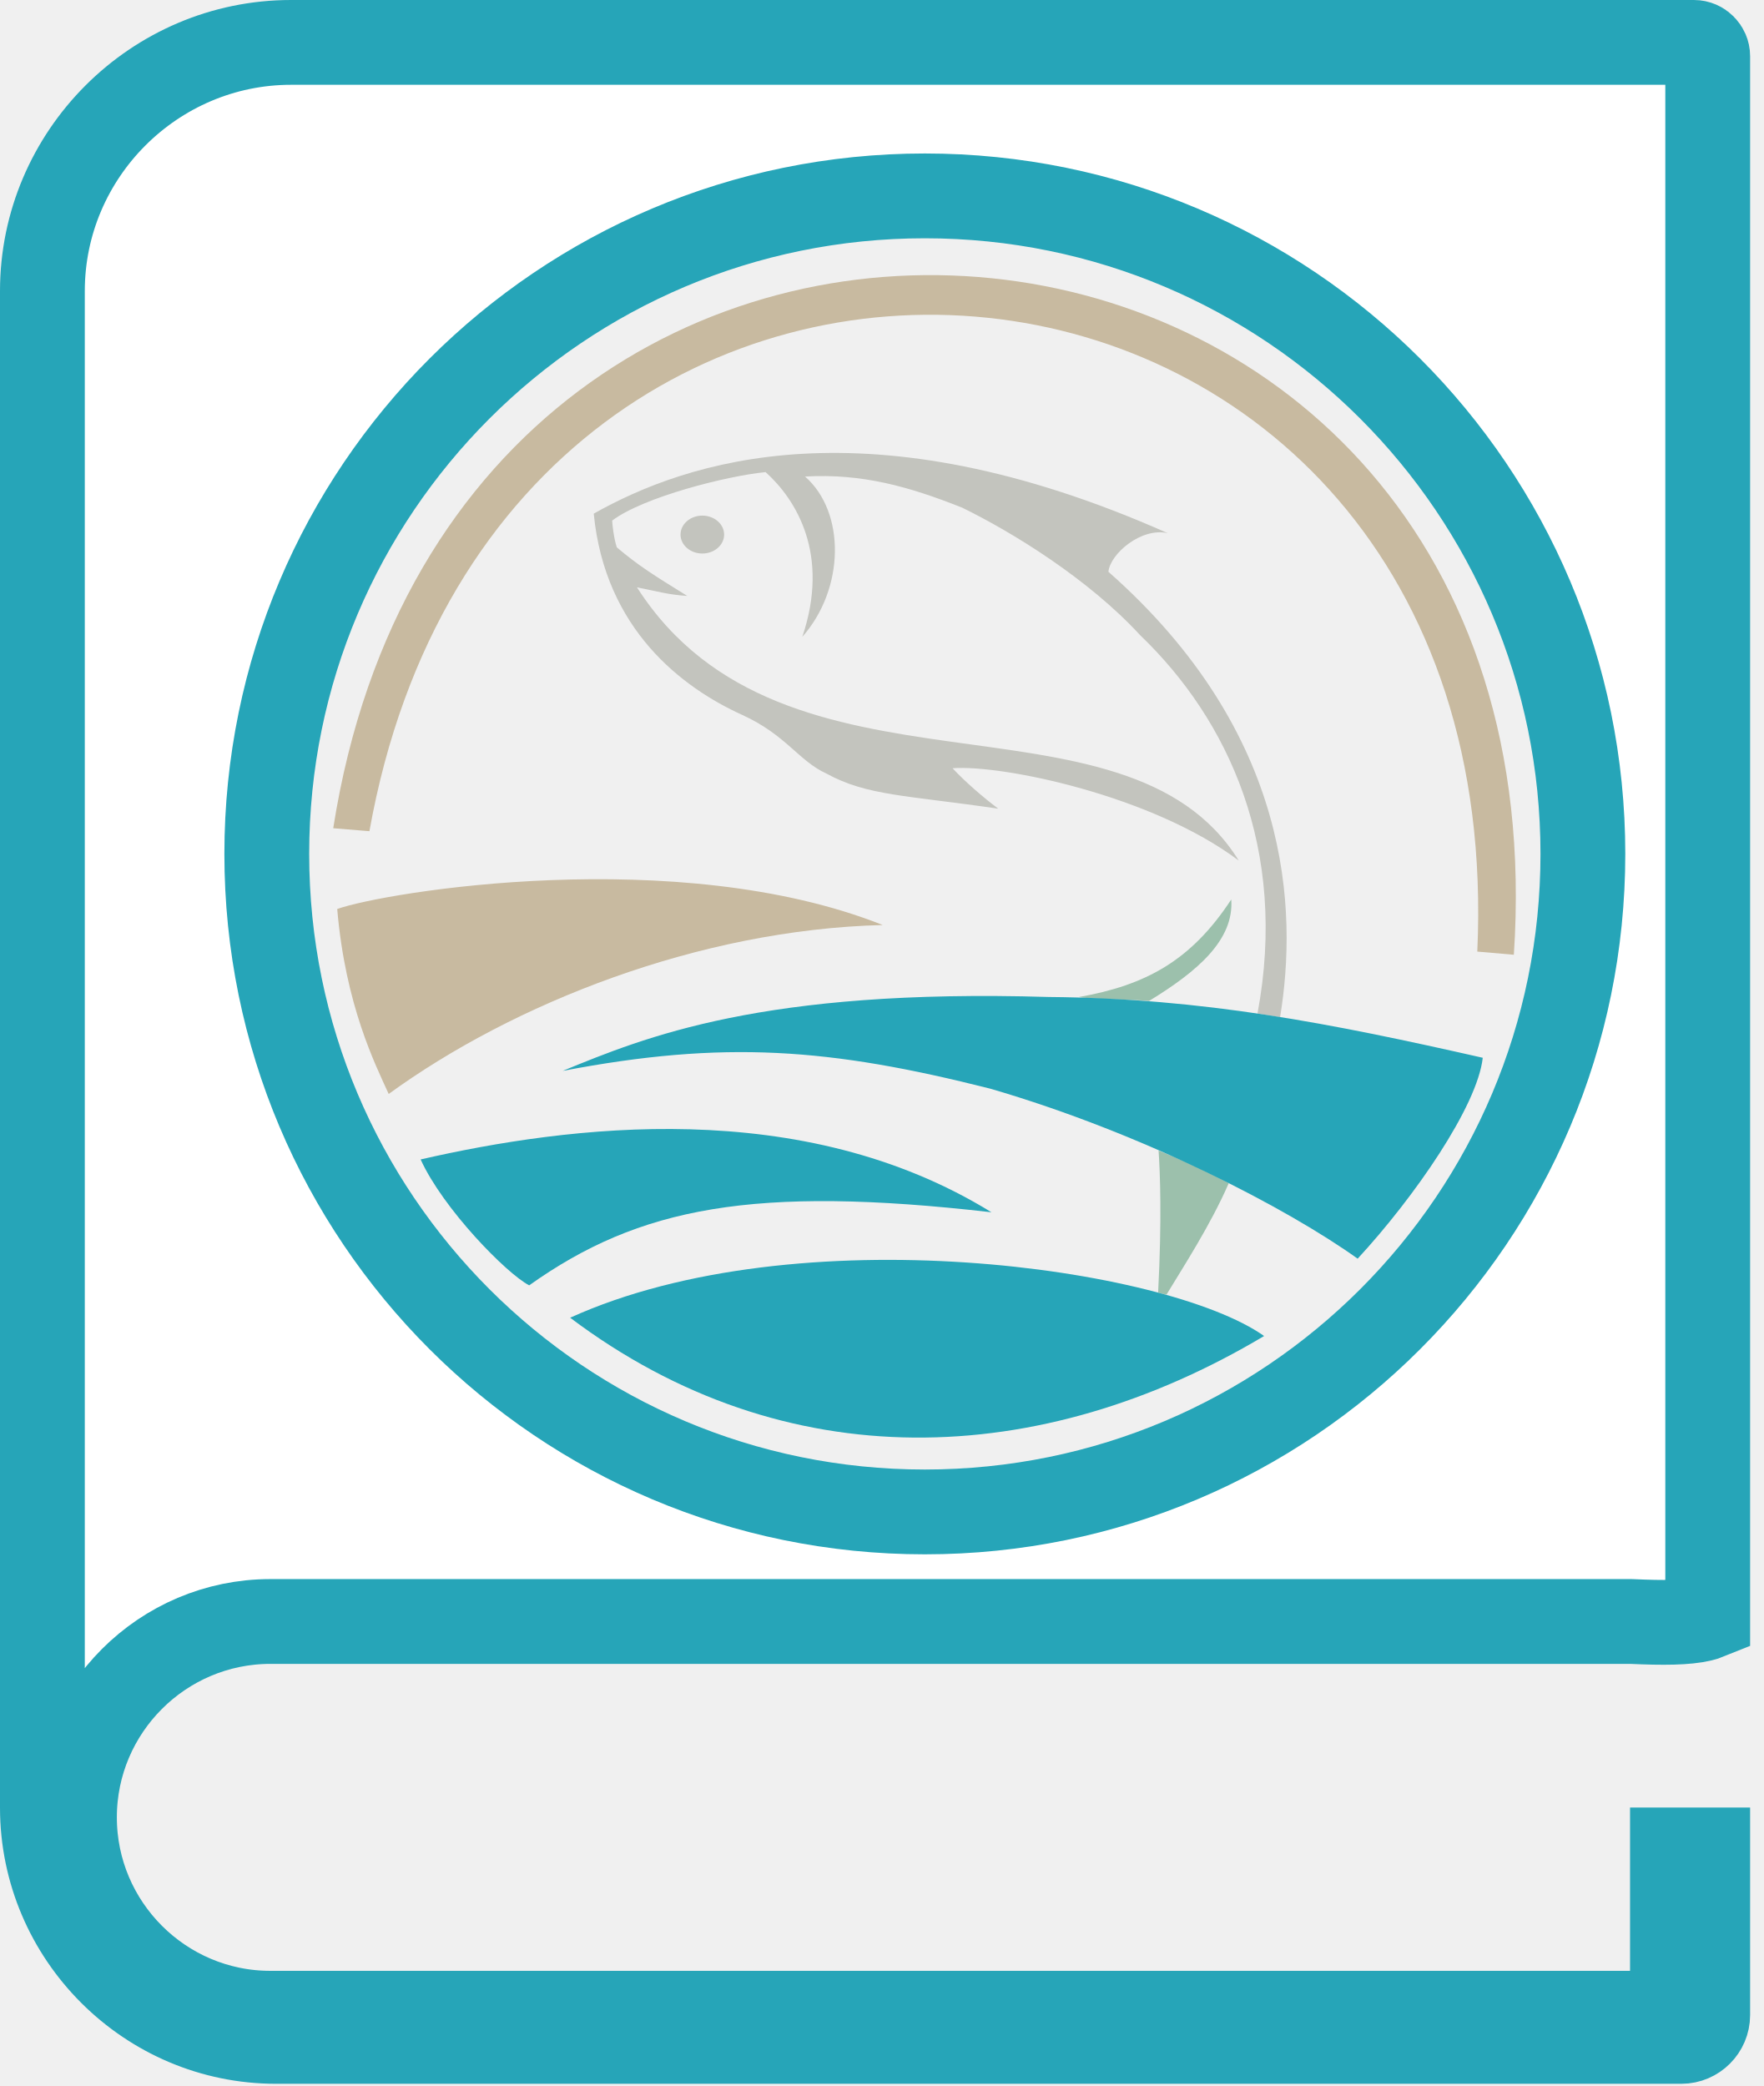
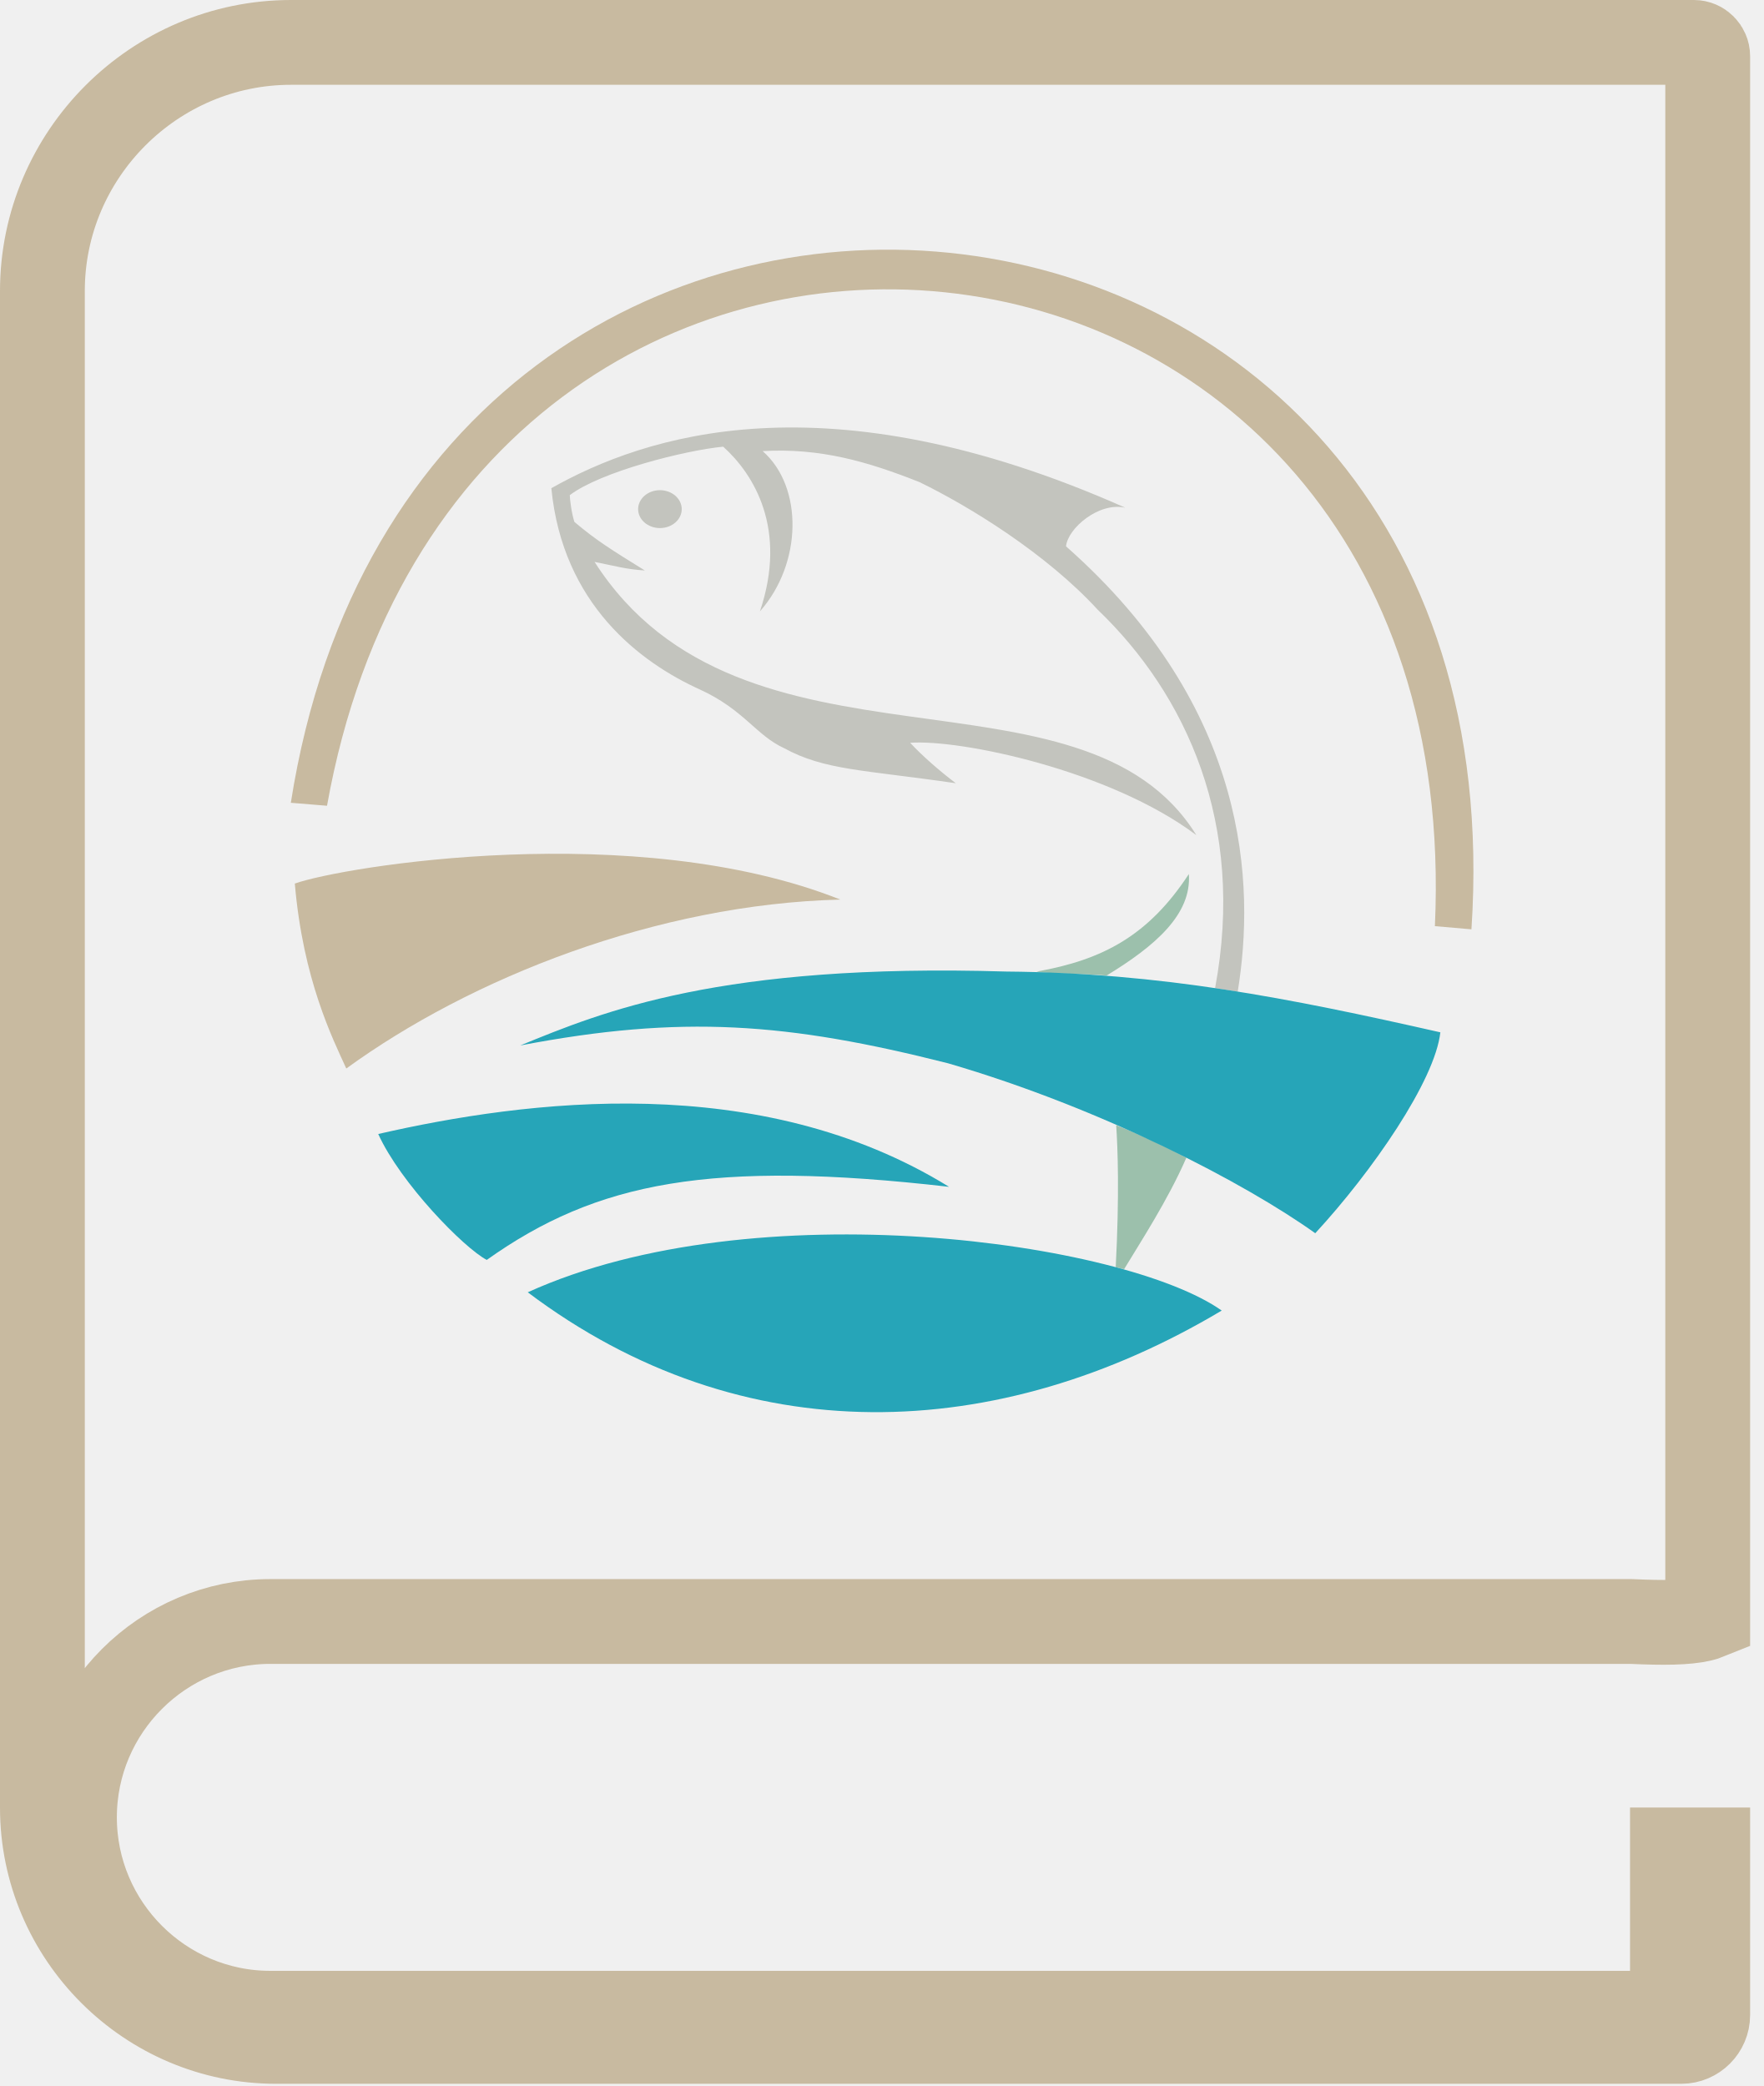
<svg xmlns="http://www.w3.org/2000/svg" width="104" height="123" viewBox="0 0 104 123" fill="none">
  <g clip-path="url(#clip0_1331_6)">
-     <path d="M98.61 116.21V109.08H100.69V118.82C100.69 119.669 99.989 120.37 99.14 120.37H16.29H16.287C8.711 120.378 2.5 114.17 2.5 106.59V17.16C2.5 9.101 9.101 2.5 17.16 2.5H99.88C100.319 2.5 100.69 2.871 100.69 3.31V95.364C100.616 95.394 100.506 95.431 100.351 95.469C99.451 95.688 98.072 95.695 96.221 95.612L96.165 95.61H96.11H15.94C9.579 95.61 4.39 100.799 4.39 107.16C4.39 113.521 9.579 118.71 15.94 118.71H96.11H98.61V116.21ZM93.33 50.35C93.33 28.919 75.961 11.55 54.53 11.55C33.099 11.55 15.73 28.919 15.73 50.35C15.73 71.781 33.099 89.15 54.53 89.15C75.961 89.15 93.33 71.781 93.33 50.35Z" fill="white" stroke="#26A5B8" stroke-width="5" />
-     <path d="M68.853 31.438C67.296 31.081 65.456 32.654 65.355 33.715C76.176 43.267 76.507 53.683 75.477 59.977L74.144 59.763C75.957 50.062 72.437 42.451 67.221 37.449C64.186 34.147 59.701 31.384 56.73 29.934C53.616 28.696 50.837 27.907 47.467 28.099C49.867 30.201 49.813 34.718 47.306 37.55C48.944 32.696 46.955 29.47 45.141 27.838C42.88 28.056 37.925 29.31 36.096 30.696C36.101 30.931 36.192 31.736 36.368 32.275C37.658 33.363 38.533 33.907 40.523 35.139C39.386 35.064 38.779 34.873 37.557 34.633C46.272 48.238 66.325 39.918 73.04 50.744C67.93 46.904 59.093 45.081 56.165 45.299C56.885 46.078 57.962 47.011 58.858 47.683C53.424 46.889 51.125 46.926 48.73 45.614C47.088 44.867 46.352 43.336 43.77 42.158C40.229 40.553 35.675 37.123 35.008 30.286C40.448 27.219 51.125 23.561 68.853 31.438Z" fill="#C3C4BE" stroke="#001010" stroke-width="0.002" stroke-linecap="square" />
-     <path d="M67.749 59.022C66.64 58.915 64.144 58.915 63.621 58.788C67.541 58.094 70.224 56.659 72.597 53.038C72.768 55.422 70.608 57.278 67.749 59.022Z" fill="#9CC0AC" stroke="#001010" stroke-width="0.002" stroke-linecap="square" />
-     <path d="M72.451 69.764C71.362 72.265 69.736 74.75 68.781 76.334C68.678 76.324 68.513 76.285 68.285 76.217C68.509 71.94 68.403 69.156 68.312 67.844C69.293 68.228 70.936 68.953 72.451 69.764Z" fill="#9CC0AC" stroke="#001010" stroke-width="0.002" stroke-linecap="square" />
-     <path d="M87.426 62.371C87.106 65.235 83.389 70.601 80.05 74.217C75.96 71.294 67.544 66.862 58.397 64.195C48.914 61.795 42.69 61.326 33.176 63.145C38.018 61.161 44.952 58.276 61.837 58.787C70.936 58.862 78.413 60.329 87.426 62.371Z" fill="#26A5B8" stroke="#001010" stroke-width="0.002" stroke-linecap="square" />
-     <path d="M74.534 78.777C68.796 74.713 46.977 71.635 33.617 77.699C46.294 87.246 61.35 86.638 74.534 78.777Z" fill="#26A5B8" stroke="#001010" stroke-width="0.002" stroke-linecap="square" />
-     <path d="M31.201 75.79C29.846 75.081 26.118 71.262 24.801 68.366C33.499 66.376 47.27 64.579 58.459 71.481C44.433 69.87 37.681 71.182 31.201 75.79Z" fill="#26A5B8" stroke="#001010" stroke-width="0.002" stroke-linecap="square" />
-     <path d="M22.918 64.505C22.123 62.756 20.368 59.278 19.883 53.599C22.672 52.601 39.963 49.743 52.048 54.543C41.211 54.815 30.235 59.183 22.918 64.505Z" fill="#C8BAA0" stroke="#001010" stroke-width="0.002" stroke-linecap="square" />
-     <path d="M89.259 56.297C92.512 7.518 27.115 1.187 19.648 48.836L21.782 49.011C29.734 4.51 89.201 10.409 87.104 56.11L89.259 56.297Z" fill="#C8BAA0" stroke="#001010" stroke-width="0.002" stroke-linecap="square" />
-     <path d="M41.41 30.403C42.12 30.403 42.696 30.905 42.696 31.523C42.696 32.137 42.12 32.638 41.41 32.638C40.701 32.638 40.125 32.137 40.125 31.523C40.125 30.905 40.701 30.403 41.41 30.403Z" fill="#C3C4BE" stroke="#001010" stroke-width="0.002" stroke-linecap="square" />
+     <path d="M98.61 116.21V109.08H100.69V118.82C100.69 119.669 99.989 120.37 99.14 120.37H16.29H16.287C8.711 120.378 2.5 114.17 2.5 106.59V17.16C2.5 9.101 9.101 2.5 17.16 2.5H99.88C100.319 2.5 100.69 2.871 100.69 3.31V95.364C100.616 95.394 100.506 95.431 100.351 95.469C99.451 95.688 98.072 95.695 96.221 95.612L96.165 95.61H96.11H15.94C9.579 95.61 4.39 100.799 4.39 107.16C4.39 113.521 9.579 118.71 15.94 118.71H96.11H98.61V116.21Z" stroke="#C8BAA0" stroke-width="5" />
+     <path d="M66.353 29.938C64.796 29.581 62.956 31.154 62.855 32.215C73.676 41.767 74.007 52.183 72.977 58.477L71.644 58.263C73.457 48.562 69.937 40.951 64.721 35.949C61.687 32.647 57.201 29.884 54.23 28.434C51.116 27.196 48.337 26.407 44.967 26.599C47.367 28.701 47.313 33.218 44.806 36.05C46.444 31.196 44.455 27.97 42.641 26.338C40.38 26.556 35.425 27.81 33.596 29.196C33.601 29.431 33.692 30.236 33.868 30.775C35.158 31.863 36.033 32.407 38.023 33.639C36.886 33.564 36.279 33.373 35.057 33.133C43.772 46.738 63.825 38.418 70.54 49.244C65.43 45.404 56.593 43.581 53.665 43.799C54.385 44.578 55.462 45.511 56.358 46.183C50.924 45.389 48.625 45.426 46.23 44.114C44.588 43.367 43.852 41.836 41.27 40.658C37.729 39.053 33.175 35.623 32.508 28.786C37.948 25.719 48.625 22.061 66.353 29.938Z" fill="#C3C4BE" stroke="#001010" stroke-width="0.002" stroke-linecap="square" />
+     <path d="M65.249 57.522C64.14 57.415 61.644 57.415 61.121 57.288C65.041 56.594 67.724 55.159 70.097 51.538C70.268 53.922 68.108 55.778 65.249 57.522Z" fill="#9CC0AC" stroke="#001010" stroke-width="0.002" stroke-linecap="square" />
+     <path d="M69.951 68.264C68.862 70.765 67.236 73.25 66.281 74.834C66.178 74.824 66.013 74.785 65.785 74.717C66.009 70.44 65.903 67.656 65.812 66.344C66.793 66.728 68.436 67.453 69.951 68.264Z" fill="#9CC0AC" stroke="#001010" stroke-width="0.002" stroke-linecap="square" />
+     <path d="M84.926 60.871C84.606 63.735 80.889 69.101 77.55 72.717C73.46 69.794 65.044 65.362 55.897 62.696C46.414 60.295 40.19 59.826 30.676 61.645C35.518 59.661 42.452 56.776 59.337 57.287C68.436 57.362 75.913 58.829 84.926 60.871Z" fill="#26A5B8" stroke="#001010" stroke-width="0.002" stroke-linecap="square" />
+     <path d="M72.034 77.277C66.296 73.213 44.477 70.135 31.117 76.199C43.794 85.746 58.85 85.138 72.034 77.277Z" fill="#26A5B8" stroke="#001010" stroke-width="0.002" stroke-linecap="square" />
+     <path d="M28.701 74.29C27.346 73.581 23.618 69.762 22.301 66.866C31 64.876 44.77 63.079 55.959 69.981C41.933 68.37 35.181 69.682 28.701 74.29Z" fill="#26A5B8" stroke="#001010" stroke-width="0.002" stroke-linecap="square" />
+     <path d="M20.418 63.005C19.623 61.256 17.868 57.778 17.383 52.099C20.172 51.101 37.463 48.243 49.548 53.043C38.711 53.315 27.735 57.683 20.418 63.005Z" fill="#C8BAA0" stroke="#001010" stroke-width="0.002" stroke-linecap="square" />
+     <path d="M86.759 54.797C90.012 6.018 24.615 -0.313 17.148 47.336L19.282 47.511C27.234 3.01 86.701 8.909 84.604 54.61L86.759 54.797Z" fill="#C8BAA0" stroke="#001010" stroke-width="0.002" stroke-linecap="square" />
+     <path d="M38.91 28.903C39.62 28.903 40.196 29.405 40.196 30.023C40.196 30.637 39.62 31.138 38.91 31.138C38.201 31.138 37.625 30.637 37.625 30.023C37.625 29.405 38.201 28.903 38.91 28.903Z" fill="#C3C4BE" stroke="#001010" stroke-width="0.002" stroke-linecap="square" />
  </g>
  <defs>
    <clipPath id="clip0_1331_6">
      <rect width="103.19" height="122.88" fill="white" />
    </clipPath>
  </defs>
</svg>
